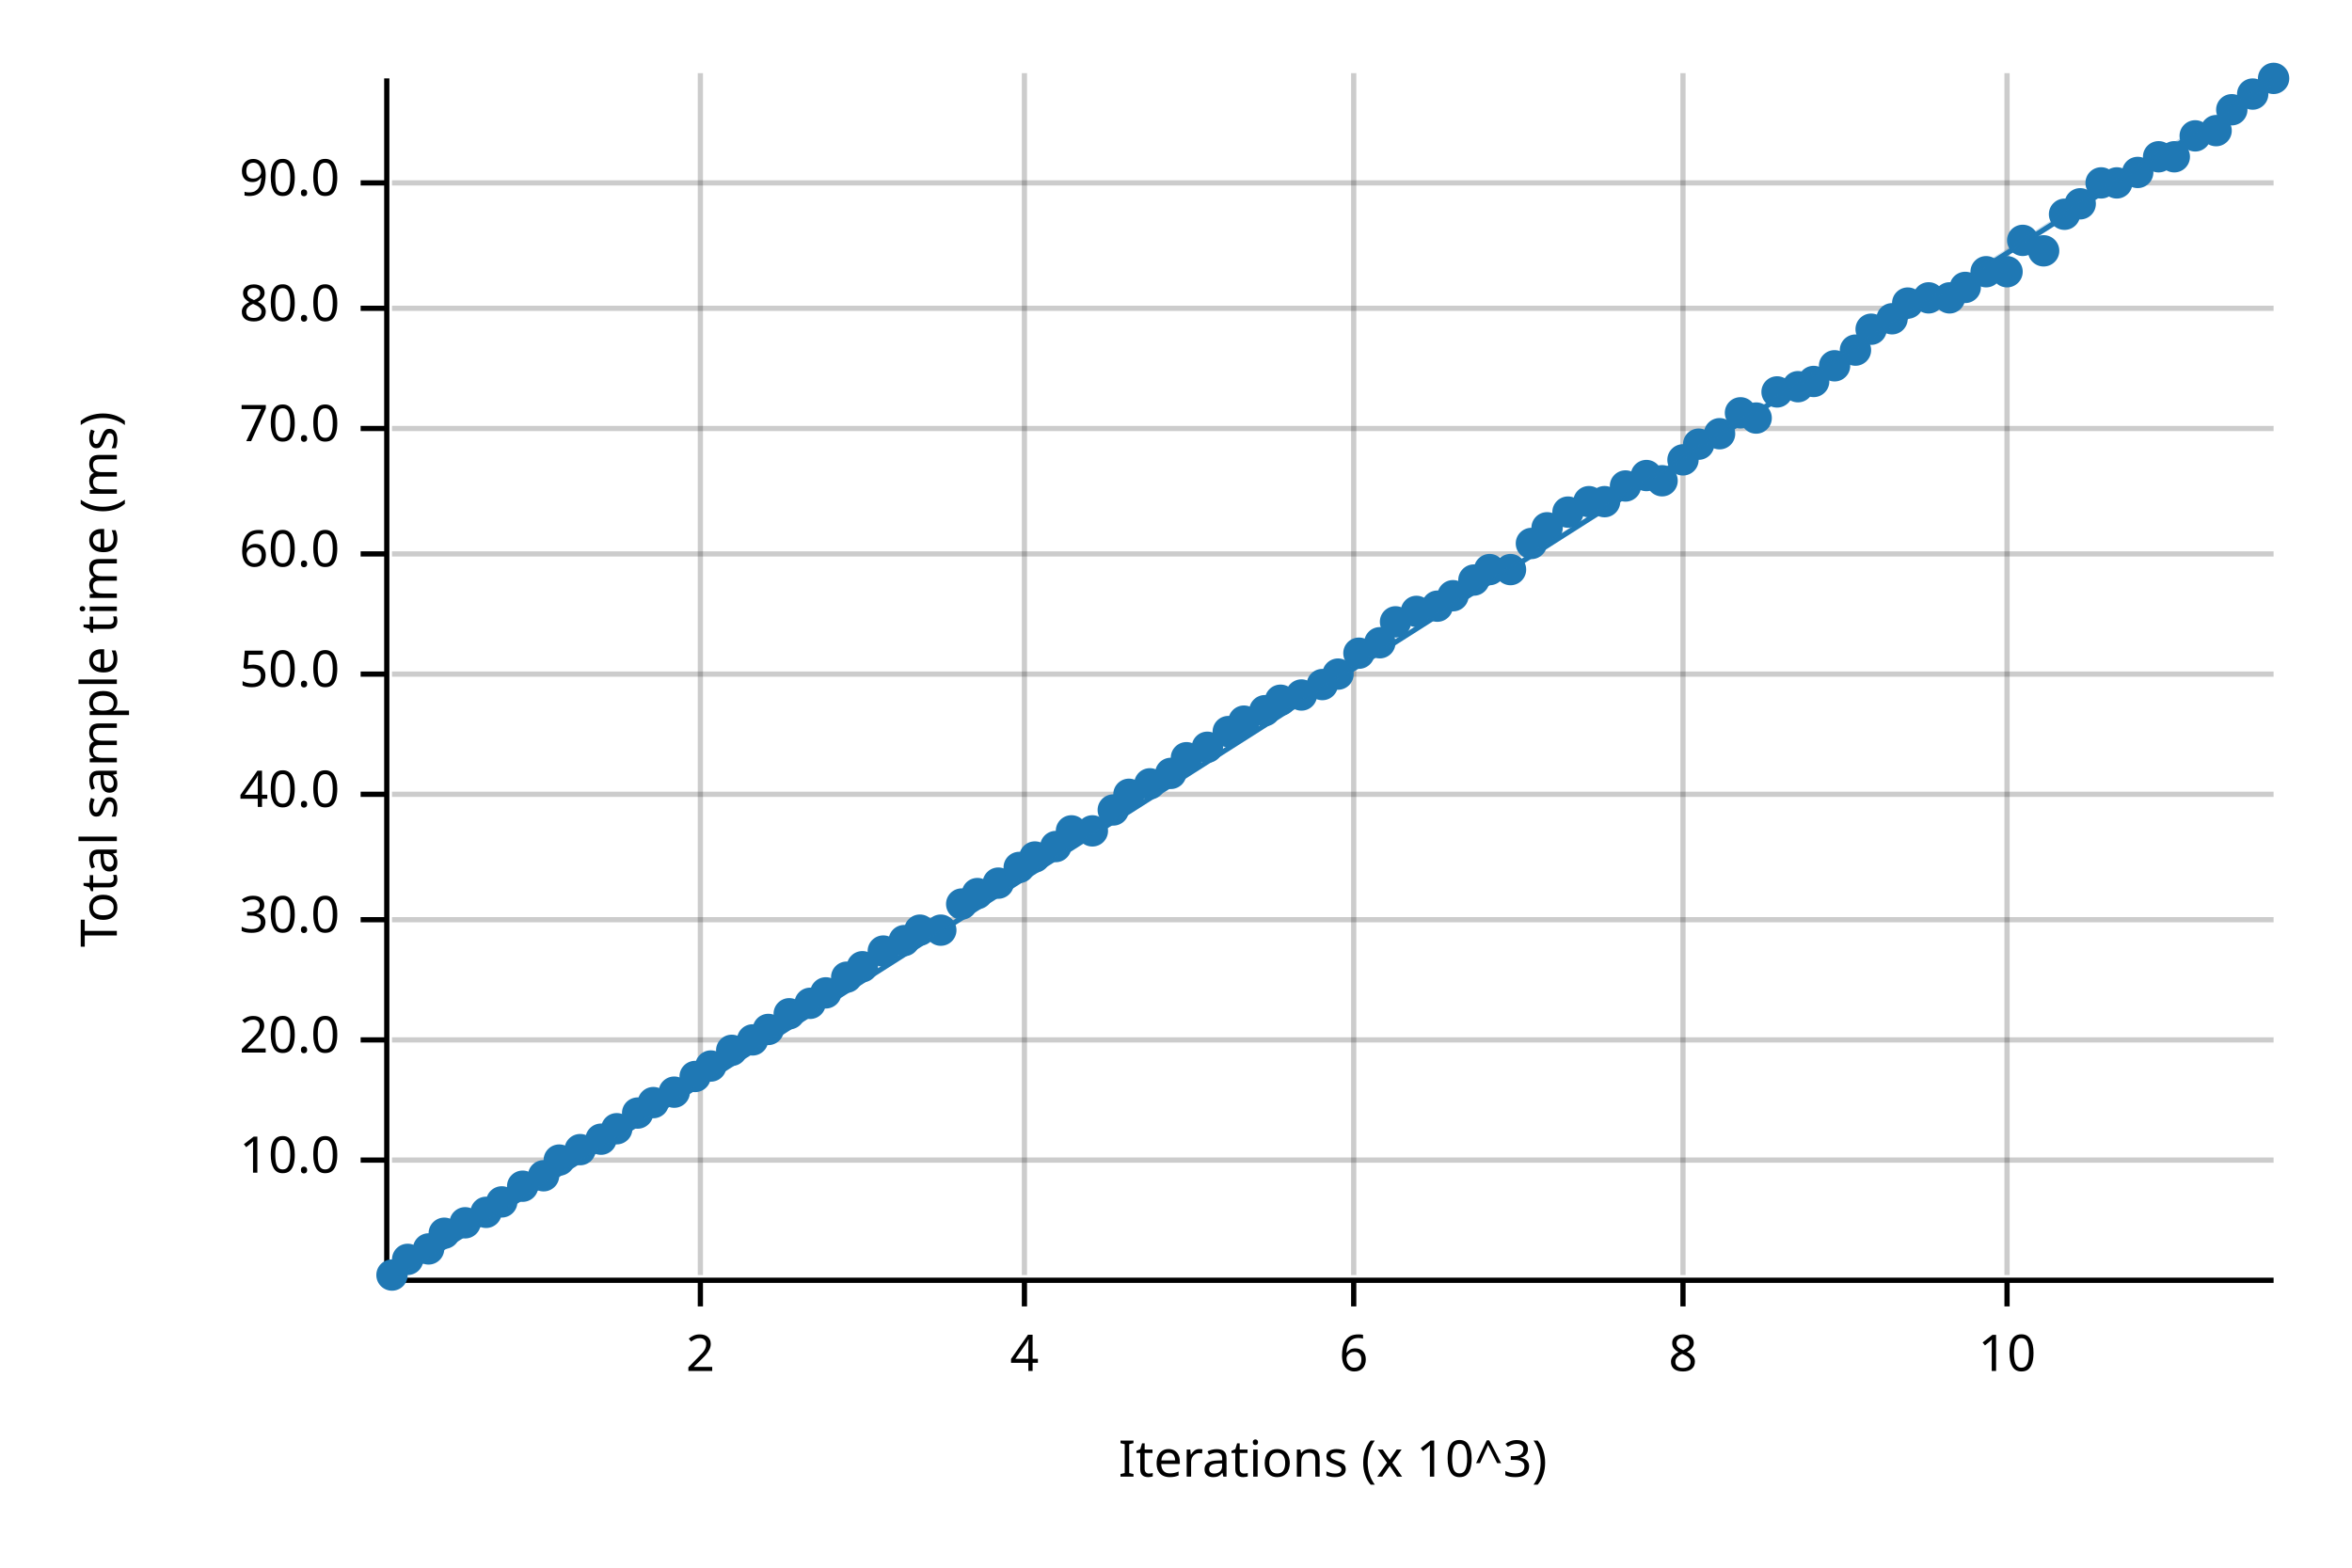
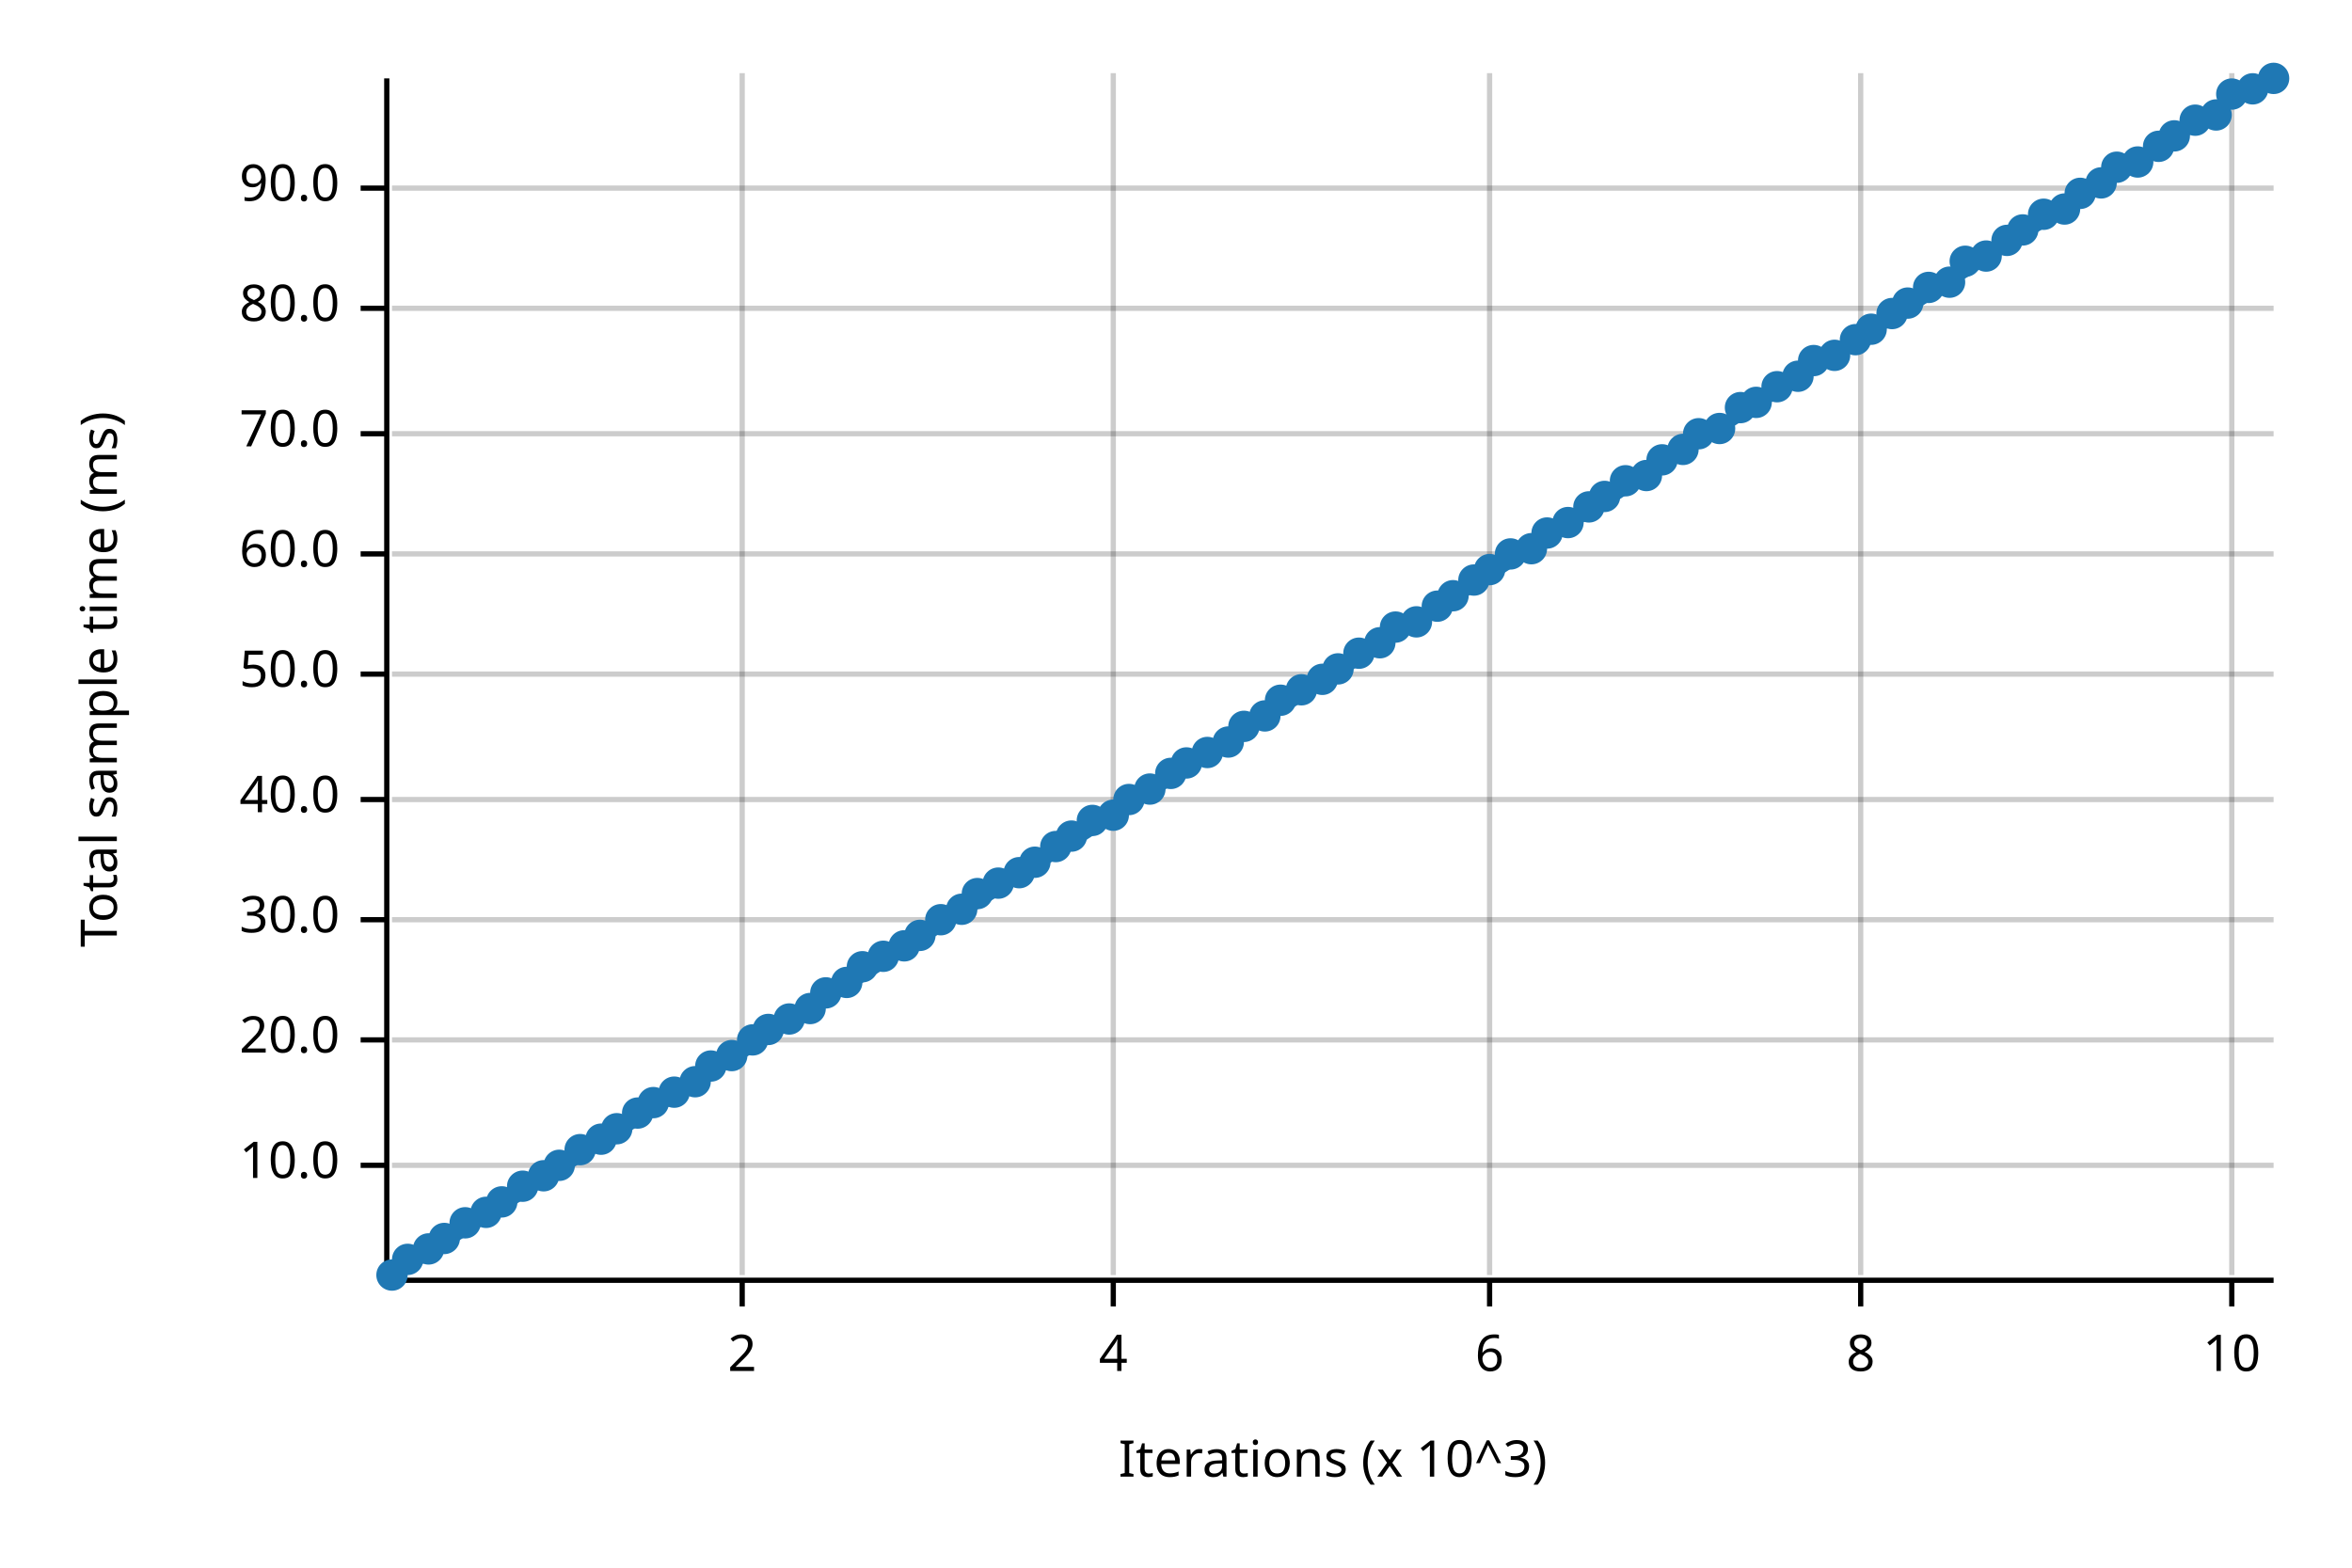
<svg xmlns="http://www.w3.org/2000/svg" width="450" height="300" viewBox="0 0 450 300">
  <text x="15" y="130" dy="0.76em" text-anchor="middle" font-family="sans-serif" font-size="9.677" opacity="1" fill="#000000" transform="rotate(270, 15, 130)">
Total sample time (ms)
</text>
  <text x="255" y="285" dy="-0.5ex" text-anchor="middle" font-family="sans-serif" font-size="9.677" opacity="1" fill="#000000">
Iterations (x 10^3)
</text>
-   <line opacity="0.2" stroke="#000000" stroke-width="1" x1="134" y1="244" x2="134" y2="14" />
-   <line opacity="0.2" stroke="#000000" stroke-width="1" x1="196" y1="244" x2="196" y2="14" />
-   <line opacity="0.2" stroke="#000000" stroke-width="1" x1="259" y1="244" x2="259" y2="14" />
-   <line opacity="0.2" stroke="#000000" stroke-width="1" x1="322" y1="244" x2="322" y2="14" />
-   <line opacity="0.2" stroke="#000000" stroke-width="1" x1="384" y1="244" x2="384" y2="14" />
-   <line opacity="0.2" stroke="#000000" stroke-width="1" x1="75" y1="222" x2="435" y2="222" />
+   <line opacity="0.2" stroke="#000000" stroke-width="1" x1="142" y1="244" x2="142" y2="14" />
+   <line opacity="0.2" stroke="#000000" stroke-width="1" x1="213" y1="244" x2="213" y2="14" />
+   <line opacity="0.2" stroke="#000000" stroke-width="1" x1="285" y1="244" x2="285" y2="14" />
+   <line opacity="0.2" stroke="#000000" stroke-width="1" x1="356" y1="244" x2="356" y2="14" />
+   <line opacity="0.2" stroke="#000000" stroke-width="1" x1="427" y1="244" x2="427" y2="14" />
+   <line opacity="0.2" stroke="#000000" stroke-width="1" x1="75" y1="223" x2="435" y2="223" />
  <line opacity="0.2" stroke="#000000" stroke-width="1" x1="75" y1="199" x2="435" y2="199" />
  <line opacity="0.2" stroke="#000000" stroke-width="1" x1="75" y1="176" x2="435" y2="176" />
-   <line opacity="0.2" stroke="#000000" stroke-width="1" x1="75" y1="152" x2="435" y2="152" />
+   <line opacity="0.2" stroke="#000000" stroke-width="1" x1="75" y1="153" x2="435" y2="153" />
  <line opacity="0.2" stroke="#000000" stroke-width="1" x1="75" y1="129" x2="435" y2="129" />
  <line opacity="0.2" stroke="#000000" stroke-width="1" x1="75" y1="106" x2="435" y2="106" />
-   <line opacity="0.2" stroke="#000000" stroke-width="1" x1="75" y1="82" x2="435" y2="82" />
+   <line opacity="0.2" stroke="#000000" stroke-width="1" x1="75" y1="83" x2="435" y2="83" />
  <line opacity="0.2" stroke="#000000" stroke-width="1" x1="75" y1="59" x2="435" y2="59" />
-   <line opacity="0.2" stroke="#000000" stroke-width="1" x1="75" y1="35" x2="435" y2="35" />
+   <line opacity="0.2" stroke="#000000" stroke-width="1" x1="75" y1="36" x2="435" y2="36" />
  <polyline fill="none" opacity="1" stroke="#000000" stroke-width="1" points="74,15 74,245 " />
-   <text x="65" y="222" dy="0.5ex" text-anchor="end" font-family="sans-serif" font-size="9.677" opacity="1" fill="#000000">
+   <text x="65" y="223" dy="0.5ex" text-anchor="end" font-family="sans-serif" font-size="9.677" opacity="1" fill="#000000">
10.0
</text>
-   <polyline fill="none" opacity="1" stroke="#000000" stroke-width="1" points="69,222 74,222 " />
+   <polyline fill="none" opacity="1" stroke="#000000" stroke-width="1" points="69,223 74,223 " />
  <text x="65" y="199" dy="0.5ex" text-anchor="end" font-family="sans-serif" font-size="9.677" opacity="1" fill="#000000">
20.0
</text>
  <polyline fill="none" opacity="1" stroke="#000000" stroke-width="1" points="69,199 74,199 " />
  <text x="65" y="176" dy="0.5ex" text-anchor="end" font-family="sans-serif" font-size="9.677" opacity="1" fill="#000000">
30.0
</text>
  <polyline fill="none" opacity="1" stroke="#000000" stroke-width="1" points="69,176 74,176 " />
-   <text x="65" y="152" dy="0.5ex" text-anchor="end" font-family="sans-serif" font-size="9.677" opacity="1" fill="#000000">
+   <text x="65" y="153" dy="0.5ex" text-anchor="end" font-family="sans-serif" font-size="9.677" opacity="1" fill="#000000">
40.0
</text>
-   <polyline fill="none" opacity="1" stroke="#000000" stroke-width="1" points="69,152 74,152 " />
+   <polyline fill="none" opacity="1" stroke="#000000" stroke-width="1" points="69,153 74,153 " />
  <text x="65" y="129" dy="0.5ex" text-anchor="end" font-family="sans-serif" font-size="9.677" opacity="1" fill="#000000">
50.0
</text>
  <polyline fill="none" opacity="1" stroke="#000000" stroke-width="1" points="69,129 74,129 " />
  <text x="65" y="106" dy="0.5ex" text-anchor="end" font-family="sans-serif" font-size="9.677" opacity="1" fill="#000000">
60.0
</text>
  <polyline fill="none" opacity="1" stroke="#000000" stroke-width="1" points="69,106 74,106 " />
-   <text x="65" y="82" dy="0.5ex" text-anchor="end" font-family="sans-serif" font-size="9.677" opacity="1" fill="#000000">
+   <text x="65" y="83" dy="0.5ex" text-anchor="end" font-family="sans-serif" font-size="9.677" opacity="1" fill="#000000">
70.0
</text>
-   <polyline fill="none" opacity="1" stroke="#000000" stroke-width="1" points="69,82 74,82 " />
+   <polyline fill="none" opacity="1" stroke="#000000" stroke-width="1" points="69,83 74,83 " />
  <text x="65" y="59" dy="0.5ex" text-anchor="end" font-family="sans-serif" font-size="9.677" opacity="1" fill="#000000">
80.0
</text>
  <polyline fill="none" opacity="1" stroke="#000000" stroke-width="1" points="69,59 74,59 " />
-   <text x="65" y="35" dy="0.5ex" text-anchor="end" font-family="sans-serif" font-size="9.677" opacity="1" fill="#000000">
+   <text x="65" y="36" dy="0.5ex" text-anchor="end" font-family="sans-serif" font-size="9.677" opacity="1" fill="#000000">
90.0
</text>
-   <polyline fill="none" opacity="1" stroke="#000000" stroke-width="1" points="69,35 74,35 " />
+   <polyline fill="none" opacity="1" stroke="#000000" stroke-width="1" points="69,36 74,36 " />
  <polyline fill="none" opacity="1" stroke="#000000" stroke-width="1" points="75,245 435,245 " />
-   <text x="134" y="255" dy="0.76em" text-anchor="middle" font-family="sans-serif" font-size="9.677" opacity="1" fill="#000000">
+   <text x="142" y="255" dy="0.76em" text-anchor="middle" font-family="sans-serif" font-size="9.677" opacity="1" fill="#000000">
2
</text>
-   <polyline fill="none" opacity="1" stroke="#000000" stroke-width="1" points="134,245 134,250 " />
-   <text x="196" y="255" dy="0.76em" text-anchor="middle" font-family="sans-serif" font-size="9.677" opacity="1" fill="#000000">
+   <polyline fill="none" opacity="1" stroke="#000000" stroke-width="1" points="142,245 142,250 " />
+   <text x="213" y="255" dy="0.76em" text-anchor="middle" font-family="sans-serif" font-size="9.677" opacity="1" fill="#000000">
4
</text>
-   <polyline fill="none" opacity="1" stroke="#000000" stroke-width="1" points="196,245 196,250 " />
-   <text x="259" y="255" dy="0.76em" text-anchor="middle" font-family="sans-serif" font-size="9.677" opacity="1" fill="#000000">
+   <polyline fill="none" opacity="1" stroke="#000000" stroke-width="1" points="213,245 213,250 " />
+   <text x="285" y="255" dy="0.76em" text-anchor="middle" font-family="sans-serif" font-size="9.677" opacity="1" fill="#000000">
6
</text>
-   <polyline fill="none" opacity="1" stroke="#000000" stroke-width="1" points="259,245 259,250 " />
-   <text x="322" y="255" dy="0.76em" text-anchor="middle" font-family="sans-serif" font-size="9.677" opacity="1" fill="#000000">
+   <polyline fill="none" opacity="1" stroke="#000000" stroke-width="1" points="285,245 285,250 " />
+   <text x="356" y="255" dy="0.76em" text-anchor="middle" font-family="sans-serif" font-size="9.677" opacity="1" fill="#000000">
8
</text>
-   <polyline fill="none" opacity="1" stroke="#000000" stroke-width="1" points="322,245 322,250 " />
-   <text x="384" y="255" dy="0.76em" text-anchor="middle" font-family="sans-serif" font-size="9.677" opacity="1" fill="#000000">
+   <polyline fill="none" opacity="1" stroke="#000000" stroke-width="1" points="356,245 356,250 " />
+   <text x="427" y="255" dy="0.76em" text-anchor="middle" font-family="sans-serif" font-size="9.677" opacity="1" fill="#000000">
10
</text>
-   <polyline fill="none" opacity="1" stroke="#000000" stroke-width="1" points="384,245 384,250 " />
+   <polyline fill="none" opacity="1" stroke="#000000" stroke-width="1" points="427,245 427,250 " />
  <circle cx="75" cy="244" r="3" opacity="1" fill="#1F78B4" stroke="none" stroke-width="1" />
  <circle cx="78" cy="241" r="3" opacity="1" fill="#1F78B4" stroke="none" stroke-width="1" />
  <circle cx="82" cy="239" r="3" opacity="1" fill="#1F78B4" stroke="none" stroke-width="1" />
-   <circle cx="85" cy="236" r="3" opacity="1" fill="#1F78B4" stroke="none" stroke-width="1" />
+   <circle cx="85" cy="237" r="3" opacity="1" fill="#1F78B4" stroke="none" stroke-width="1" />
  <circle cx="89" cy="234" r="3" opacity="1" fill="#1F78B4" stroke="none" stroke-width="1" />
  <circle cx="93" cy="232" r="3" opacity="1" fill="#1F78B4" stroke="none" stroke-width="1" />
  <circle cx="96" cy="230" r="3" opacity="1" fill="#1F78B4" stroke="none" stroke-width="1" />
  <circle cx="100" cy="227" r="3" opacity="1" fill="#1F78B4" stroke="none" stroke-width="1" />
  <circle cx="104" cy="225" r="3" opacity="1" fill="#1F78B4" stroke="none" stroke-width="1" />
-   <circle cx="107" cy="222" r="3" opacity="1" fill="#1F78B4" stroke="none" stroke-width="1" />
+   <circle cx="107" cy="223" r="3" opacity="1" fill="#1F78B4" stroke="none" stroke-width="1" />
  <circle cx="111" cy="220" r="3" opacity="1" fill="#1F78B4" stroke="none" stroke-width="1" />
  <circle cx="115" cy="218" r="3" opacity="1" fill="#1F78B4" stroke="none" stroke-width="1" />
  <circle cx="118" cy="216" r="3" opacity="1" fill="#1F78B4" stroke="none" stroke-width="1" />
  <circle cx="122" cy="213" r="3" opacity="1" fill="#1F78B4" stroke="none" stroke-width="1" />
  <circle cx="125" cy="211" r="3" opacity="1" fill="#1F78B4" stroke="none" stroke-width="1" />
  <circle cx="129" cy="209" r="3" opacity="1" fill="#1F78B4" stroke="none" stroke-width="1" />
-   <circle cx="133" cy="206" r="3" opacity="1" fill="#1F78B4" stroke="none" stroke-width="1" />
+   <circle cx="133" cy="207" r="3" opacity="1" fill="#1F78B4" stroke="none" stroke-width="1" />
  <circle cx="136" cy="204" r="3" opacity="1" fill="#1F78B4" stroke="none" stroke-width="1" />
-   <circle cx="140" cy="201" r="3" opacity="1" fill="#1F78B4" stroke="none" stroke-width="1" />
+   <circle cx="140" cy="202" r="3" opacity="1" fill="#1F78B4" stroke="none" stroke-width="1" />
  <circle cx="144" cy="199" r="3" opacity="1" fill="#1F78B4" stroke="none" stroke-width="1" />
  <circle cx="147" cy="197" r="3" opacity="1" fill="#1F78B4" stroke="none" stroke-width="1" />
-   <circle cx="151" cy="194" r="3" opacity="1" fill="#1F78B4" stroke="none" stroke-width="1" />
-   <circle cx="155" cy="192" r="3" opacity="1" fill="#1F78B4" stroke="none" stroke-width="1" />
+   <circle cx="151" cy="195" r="3" opacity="1" fill="#1F78B4" stroke="none" stroke-width="1" />
+   <circle cx="155" cy="193" r="3" opacity="1" fill="#1F78B4" stroke="none" stroke-width="1" />
  <circle cx="158" cy="190" r="3" opacity="1" fill="#1F78B4" stroke="none" stroke-width="1" />
-   <circle cx="162" cy="187" r="3" opacity="1" fill="#1F78B4" stroke="none" stroke-width="1" />
+   <circle cx="162" cy="188" r="3" opacity="1" fill="#1F78B4" stroke="none" stroke-width="1" />
  <circle cx="165" cy="185" r="3" opacity="1" fill="#1F78B4" stroke="none" stroke-width="1" />
-   <circle cx="169" cy="182" r="3" opacity="1" fill="#1F78B4" stroke="none" stroke-width="1" />
-   <circle cx="173" cy="180" r="3" opacity="1" fill="#1F78B4" stroke="none" stroke-width="1" />
-   <circle cx="176" cy="178" r="3" opacity="1" fill="#1F78B4" stroke="none" stroke-width="1" />
-   <circle cx="180" cy="178" r="3" opacity="1" fill="#1F78B4" stroke="none" stroke-width="1" />
-   <circle cx="184" cy="173" r="3" opacity="1" fill="#1F78B4" stroke="none" stroke-width="1" />
+   <circle cx="169" cy="183" r="3" opacity="1" fill="#1F78B4" stroke="none" stroke-width="1" />
+   <circle cx="173" cy="181" r="3" opacity="1" fill="#1F78B4" stroke="none" stroke-width="1" />
+   <circle cx="176" cy="179" r="3" opacity="1" fill="#1F78B4" stroke="none" stroke-width="1" />
+   <circle cx="180" cy="176" r="3" opacity="1" fill="#1F78B4" stroke="none" stroke-width="1" />
+   <circle cx="184" cy="174" r="3" opacity="1" fill="#1F78B4" stroke="none" stroke-width="1" />
  <circle cx="187" cy="171" r="3" opacity="1" fill="#1F78B4" stroke="none" stroke-width="1" />
  <circle cx="191" cy="169" r="3" opacity="1" fill="#1F78B4" stroke="none" stroke-width="1" />
-   <circle cx="195" cy="166" r="3" opacity="1" fill="#1F78B4" stroke="none" stroke-width="1" />
-   <circle cx="198" cy="164" r="3" opacity="1" fill="#1F78B4" stroke="none" stroke-width="1" />
+   <circle cx="195" cy="167" r="3" opacity="1" fill="#1F78B4" stroke="none" stroke-width="1" />
+   <circle cx="198" cy="165" r="3" opacity="1" fill="#1F78B4" stroke="none" stroke-width="1" />
  <circle cx="202" cy="162" r="3" opacity="1" fill="#1F78B4" stroke="none" stroke-width="1" />
-   <circle cx="205" cy="159" r="3" opacity="1" fill="#1F78B4" stroke="none" stroke-width="1" />
-   <circle cx="209" cy="159" r="3" opacity="1" fill="#1F78B4" stroke="none" stroke-width="1" />
-   <circle cx="213" cy="155" r="3" opacity="1" fill="#1F78B4" stroke="none" stroke-width="1" />
-   <circle cx="216" cy="152" r="3" opacity="1" fill="#1F78B4" stroke="none" stroke-width="1" />
-   <circle cx="220" cy="150" r="3" opacity="1" fill="#1F78B4" stroke="none" stroke-width="1" />
+   <circle cx="205" cy="160" r="3" opacity="1" fill="#1F78B4" stroke="none" stroke-width="1" />
+   <circle cx="209" cy="157" r="3" opacity="1" fill="#1F78B4" stroke="none" stroke-width="1" />
+   <circle cx="213" cy="156" r="3" opacity="1" fill="#1F78B4" stroke="none" stroke-width="1" />
+   <circle cx="216" cy="153" r="3" opacity="1" fill="#1F78B4" stroke="none" stroke-width="1" />
+   <circle cx="220" cy="151" r="3" opacity="1" fill="#1F78B4" stroke="none" stroke-width="1" />
  <circle cx="224" cy="148" r="3" opacity="1" fill="#1F78B4" stroke="none" stroke-width="1" />
-   <circle cx="227" cy="145" r="3" opacity="1" fill="#1F78B4" stroke="none" stroke-width="1" />
-   <circle cx="231" cy="143" r="3" opacity="1" fill="#1F78B4" stroke="none" stroke-width="1" />
-   <circle cx="235" cy="140" r="3" opacity="1" fill="#1F78B4" stroke="none" stroke-width="1" />
-   <circle cx="238" cy="138" r="3" opacity="1" fill="#1F78B4" stroke="none" stroke-width="1" />
-   <circle cx="242" cy="136" r="3" opacity="1" fill="#1F78B4" stroke="none" stroke-width="1" />
+   <circle cx="227" cy="146" r="3" opacity="1" fill="#1F78B4" stroke="none" stroke-width="1" />
+   <circle cx="231" cy="144" r="3" opacity="1" fill="#1F78B4" stroke="none" stroke-width="1" />
+   <circle cx="235" cy="142" r="3" opacity="1" fill="#1F78B4" stroke="none" stroke-width="1" />
+   <circle cx="238" cy="139" r="3" opacity="1" fill="#1F78B4" stroke="none" stroke-width="1" />
+   <circle cx="242" cy="137" r="3" opacity="1" fill="#1F78B4" stroke="none" stroke-width="1" />
  <circle cx="245" cy="134" r="3" opacity="1" fill="#1F78B4" stroke="none" stroke-width="1" />
-   <circle cx="249" cy="133" r="3" opacity="1" fill="#1F78B4" stroke="none" stroke-width="1" />
-   <circle cx="253" cy="131" r="3" opacity="1" fill="#1F78B4" stroke="none" stroke-width="1" />
-   <circle cx="256" cy="129" r="3" opacity="1" fill="#1F78B4" stroke="none" stroke-width="1" />
+   <circle cx="249" cy="132" r="3" opacity="1" fill="#1F78B4" stroke="none" stroke-width="1" />
+   <circle cx="253" cy="130" r="3" opacity="1" fill="#1F78B4" stroke="none" stroke-width="1" />
+   <circle cx="256" cy="128" r="3" opacity="1" fill="#1F78B4" stroke="none" stroke-width="1" />
  <circle cx="260" cy="125" r="3" opacity="1" fill="#1F78B4" stroke="none" stroke-width="1" />
  <circle cx="264" cy="123" r="3" opacity="1" fill="#1F78B4" stroke="none" stroke-width="1" />
-   <circle cx="267" cy="119" r="3" opacity="1" fill="#1F78B4" stroke="none" stroke-width="1" />
-   <circle cx="271" cy="117" r="3" opacity="1" fill="#1F78B4" stroke="none" stroke-width="1" />
+   <circle cx="267" cy="120" r="3" opacity="1" fill="#1F78B4" stroke="none" stroke-width="1" />
+   <circle cx="271" cy="119" r="3" opacity="1" fill="#1F78B4" stroke="none" stroke-width="1" />
  <circle cx="275" cy="116" r="3" opacity="1" fill="#1F78B4" stroke="none" stroke-width="1" />
  <circle cx="278" cy="114" r="3" opacity="1" fill="#1F78B4" stroke="none" stroke-width="1" />
  <circle cx="282" cy="111" r="3" opacity="1" fill="#1F78B4" stroke="none" stroke-width="1" />
  <circle cx="285" cy="109" r="3" opacity="1" fill="#1F78B4" stroke="none" stroke-width="1" />
-   <circle cx="289" cy="109" r="3" opacity="1" fill="#1F78B4" stroke="none" stroke-width="1" />
-   <circle cx="293" cy="104" r="3" opacity="1" fill="#1F78B4" stroke="none" stroke-width="1" />
-   <circle cx="296" cy="101" r="3" opacity="1" fill="#1F78B4" stroke="none" stroke-width="1" />
-   <circle cx="300" cy="98" r="3" opacity="1" fill="#1F78B4" stroke="none" stroke-width="1" />
-   <circle cx="304" cy="96" r="3" opacity="1" fill="#1F78B4" stroke="none" stroke-width="1" />
-   <circle cx="307" cy="96" r="3" opacity="1" fill="#1F78B4" stroke="none" stroke-width="1" />
-   <circle cx="311" cy="93" r="3" opacity="1" fill="#1F78B4" stroke="none" stroke-width="1" />
+   <circle cx="289" cy="106" r="3" opacity="1" fill="#1F78B4" stroke="none" stroke-width="1" />
+   <circle cx="293" cy="105" r="3" opacity="1" fill="#1F78B4" stroke="none" stroke-width="1" />
+   <circle cx="296" cy="102" r="3" opacity="1" fill="#1F78B4" stroke="none" stroke-width="1" />
+   <circle cx="300" cy="100" r="3" opacity="1" fill="#1F78B4" stroke="none" stroke-width="1" />
+   <circle cx="304" cy="97" r="3" opacity="1" fill="#1F78B4" stroke="none" stroke-width="1" />
+   <circle cx="307" cy="95" r="3" opacity="1" fill="#1F78B4" stroke="none" stroke-width="1" />
+   <circle cx="311" cy="92" r="3" opacity="1" fill="#1F78B4" stroke="none" stroke-width="1" />
  <circle cx="315" cy="91" r="3" opacity="1" fill="#1F78B4" stroke="none" stroke-width="1" />
-   <circle cx="318" cy="92" r="3" opacity="1" fill="#1F78B4" stroke="none" stroke-width="1" />
-   <circle cx="322" cy="88" r="3" opacity="1" fill="#1F78B4" stroke="none" stroke-width="1" />
-   <circle cx="325" cy="85" r="3" opacity="1" fill="#1F78B4" stroke="none" stroke-width="1" />
-   <circle cx="329" cy="83" r="3" opacity="1" fill="#1F78B4" stroke="none" stroke-width="1" />
-   <circle cx="333" cy="79" r="3" opacity="1" fill="#1F78B4" stroke="none" stroke-width="1" />
-   <circle cx="336" cy="80" r="3" opacity="1" fill="#1F78B4" stroke="none" stroke-width="1" />
-   <circle cx="340" cy="75" r="3" opacity="1" fill="#1F78B4" stroke="none" stroke-width="1" />
-   <circle cx="344" cy="74" r="3" opacity="1" fill="#1F78B4" stroke="none" stroke-width="1" />
-   <circle cx="347" cy="73" r="3" opacity="1" fill="#1F78B4" stroke="none" stroke-width="1" />
-   <circle cx="351" cy="70" r="3" opacity="1" fill="#1F78B4" stroke="none" stroke-width="1" />
-   <circle cx="355" cy="67" r="3" opacity="1" fill="#1F78B4" stroke="none" stroke-width="1" />
+   <circle cx="318" cy="88" r="3" opacity="1" fill="#1F78B4" stroke="none" stroke-width="1" />
+   <circle cx="322" cy="86" r="3" opacity="1" fill="#1F78B4" stroke="none" stroke-width="1" />
+   <circle cx="325" cy="83" r="3" opacity="1" fill="#1F78B4" stroke="none" stroke-width="1" />
+   <circle cx="329" cy="82" r="3" opacity="1" fill="#1F78B4" stroke="none" stroke-width="1" />
+   <circle cx="333" cy="78" r="3" opacity="1" fill="#1F78B4" stroke="none" stroke-width="1" />
+   <circle cx="336" cy="77" r="3" opacity="1" fill="#1F78B4" stroke="none" stroke-width="1" />
+   <circle cx="340" cy="74" r="3" opacity="1" fill="#1F78B4" stroke="none" stroke-width="1" />
+   <circle cx="344" cy="72" r="3" opacity="1" fill="#1F78B4" stroke="none" stroke-width="1" />
+   <circle cx="347" cy="69" r="3" opacity="1" fill="#1F78B4" stroke="none" stroke-width="1" />
+   <circle cx="351" cy="68" r="3" opacity="1" fill="#1F78B4" stroke="none" stroke-width="1" />
+   <circle cx="355" cy="65" r="3" opacity="1" fill="#1F78B4" stroke="none" stroke-width="1" />
  <circle cx="358" cy="63" r="3" opacity="1" fill="#1F78B4" stroke="none" stroke-width="1" />
-   <circle cx="362" cy="61" r="3" opacity="1" fill="#1F78B4" stroke="none" stroke-width="1" />
+   <circle cx="362" cy="60" r="3" opacity="1" fill="#1F78B4" stroke="none" stroke-width="1" />
  <circle cx="365" cy="58" r="3" opacity="1" fill="#1F78B4" stroke="none" stroke-width="1" />
-   <circle cx="369" cy="57" r="3" opacity="1" fill="#1F78B4" stroke="none" stroke-width="1" />
-   <circle cx="373" cy="57" r="3" opacity="1" fill="#1F78B4" stroke="none" stroke-width="1" />
-   <circle cx="376" cy="55" r="3" opacity="1" fill="#1F78B4" stroke="none" stroke-width="1" />
-   <circle cx="380" cy="52" r="3" opacity="1" fill="#1F78B4" stroke="none" stroke-width="1" />
-   <circle cx="384" cy="52" r="3" opacity="1" fill="#1F78B4" stroke="none" stroke-width="1" />
-   <circle cx="387" cy="46" r="3" opacity="1" fill="#1F78B4" stroke="none" stroke-width="1" />
-   <circle cx="391" cy="48" r="3" opacity="1" fill="#1F78B4" stroke="none" stroke-width="1" />
-   <circle cx="395" cy="41" r="3" opacity="1" fill="#1F78B4" stroke="none" stroke-width="1" />
-   <circle cx="398" cy="39" r="3" opacity="1" fill="#1F78B4" stroke="none" stroke-width="1" />
+   <circle cx="369" cy="55" r="3" opacity="1" fill="#1F78B4" stroke="none" stroke-width="1" />
+   <circle cx="373" cy="54" r="3" opacity="1" fill="#1F78B4" stroke="none" stroke-width="1" />
+   <circle cx="376" cy="50" r="3" opacity="1" fill="#1F78B4" stroke="none" stroke-width="1" />
+   <circle cx="380" cy="49" r="3" opacity="1" fill="#1F78B4" stroke="none" stroke-width="1" />
+   <circle cx="384" cy="46" r="3" opacity="1" fill="#1F78B4" stroke="none" stroke-width="1" />
+   <circle cx="387" cy="44" r="3" opacity="1" fill="#1F78B4" stroke="none" stroke-width="1" />
+   <circle cx="391" cy="41" r="3" opacity="1" fill="#1F78B4" stroke="none" stroke-width="1" />
+   <circle cx="395" cy="40" r="3" opacity="1" fill="#1F78B4" stroke="none" stroke-width="1" />
+   <circle cx="398" cy="37" r="3" opacity="1" fill="#1F78B4" stroke="none" stroke-width="1" />
  <circle cx="402" cy="35" r="3" opacity="1" fill="#1F78B4" stroke="none" stroke-width="1" />
-   <circle cx="405" cy="35" r="3" opacity="1" fill="#1F78B4" stroke="none" stroke-width="1" />
-   <circle cx="409" cy="33" r="3" opacity="1" fill="#1F78B4" stroke="none" stroke-width="1" />
-   <circle cx="413" cy="30" r="3" opacity="1" fill="#1F78B4" stroke="none" stroke-width="1" />
-   <circle cx="416" cy="30" r="3" opacity="1" fill="#1F78B4" stroke="none" stroke-width="1" />
-   <circle cx="420" cy="26" r="3" opacity="1" fill="#1F78B4" stroke="none" stroke-width="1" />
-   <circle cx="424" cy="25" r="3" opacity="1" fill="#1F78B4" stroke="none" stroke-width="1" />
-   <circle cx="427" cy="21" r="3" opacity="1" fill="#1F78B4" stroke="none" stroke-width="1" />
-   <circle cx="431" cy="18" r="3" opacity="1" fill="#1F78B4" stroke="none" stroke-width="1" />
+   <circle cx="405" cy="32" r="3" opacity="1" fill="#1F78B4" stroke="none" stroke-width="1" />
+   <circle cx="409" cy="31" r="3" opacity="1" fill="#1F78B4" stroke="none" stroke-width="1" />
+   <circle cx="413" cy="28" r="3" opacity="1" fill="#1F78B4" stroke="none" stroke-width="1" />
+   <circle cx="416" cy="26" r="3" opacity="1" fill="#1F78B4" stroke="none" stroke-width="1" />
+   <circle cx="420" cy="23" r="3" opacity="1" fill="#1F78B4" stroke="none" stroke-width="1" />
+   <circle cx="424" cy="22" r="3" opacity="1" fill="#1F78B4" stroke="none" stroke-width="1" />
+   <circle cx="427" cy="18" r="3" opacity="1" fill="#1F78B4" stroke="none" stroke-width="1" />
+   <circle cx="431" cy="17" r="3" opacity="1" fill="#1F78B4" stroke="none" stroke-width="1" />
  <circle cx="435" cy="15" r="3" opacity="1" fill="#1F78B4" stroke="none" stroke-width="1" />
-   <polyline fill="none" opacity="1" stroke="#1F78B4" stroke-width="1" points="75,245 435,16 " />
-   <polygon opacity="0.25" fill="#1F78B4" points="75,245 435,16 435,15 " />
+   <polyline fill="none" opacity="1" stroke="#1F78B4" stroke-width="1" points="75,245 435,15 " />
+   <polygon opacity="0.25" fill="#1F78B4" points="75,245 435,15 435,15 " />
</svg>
